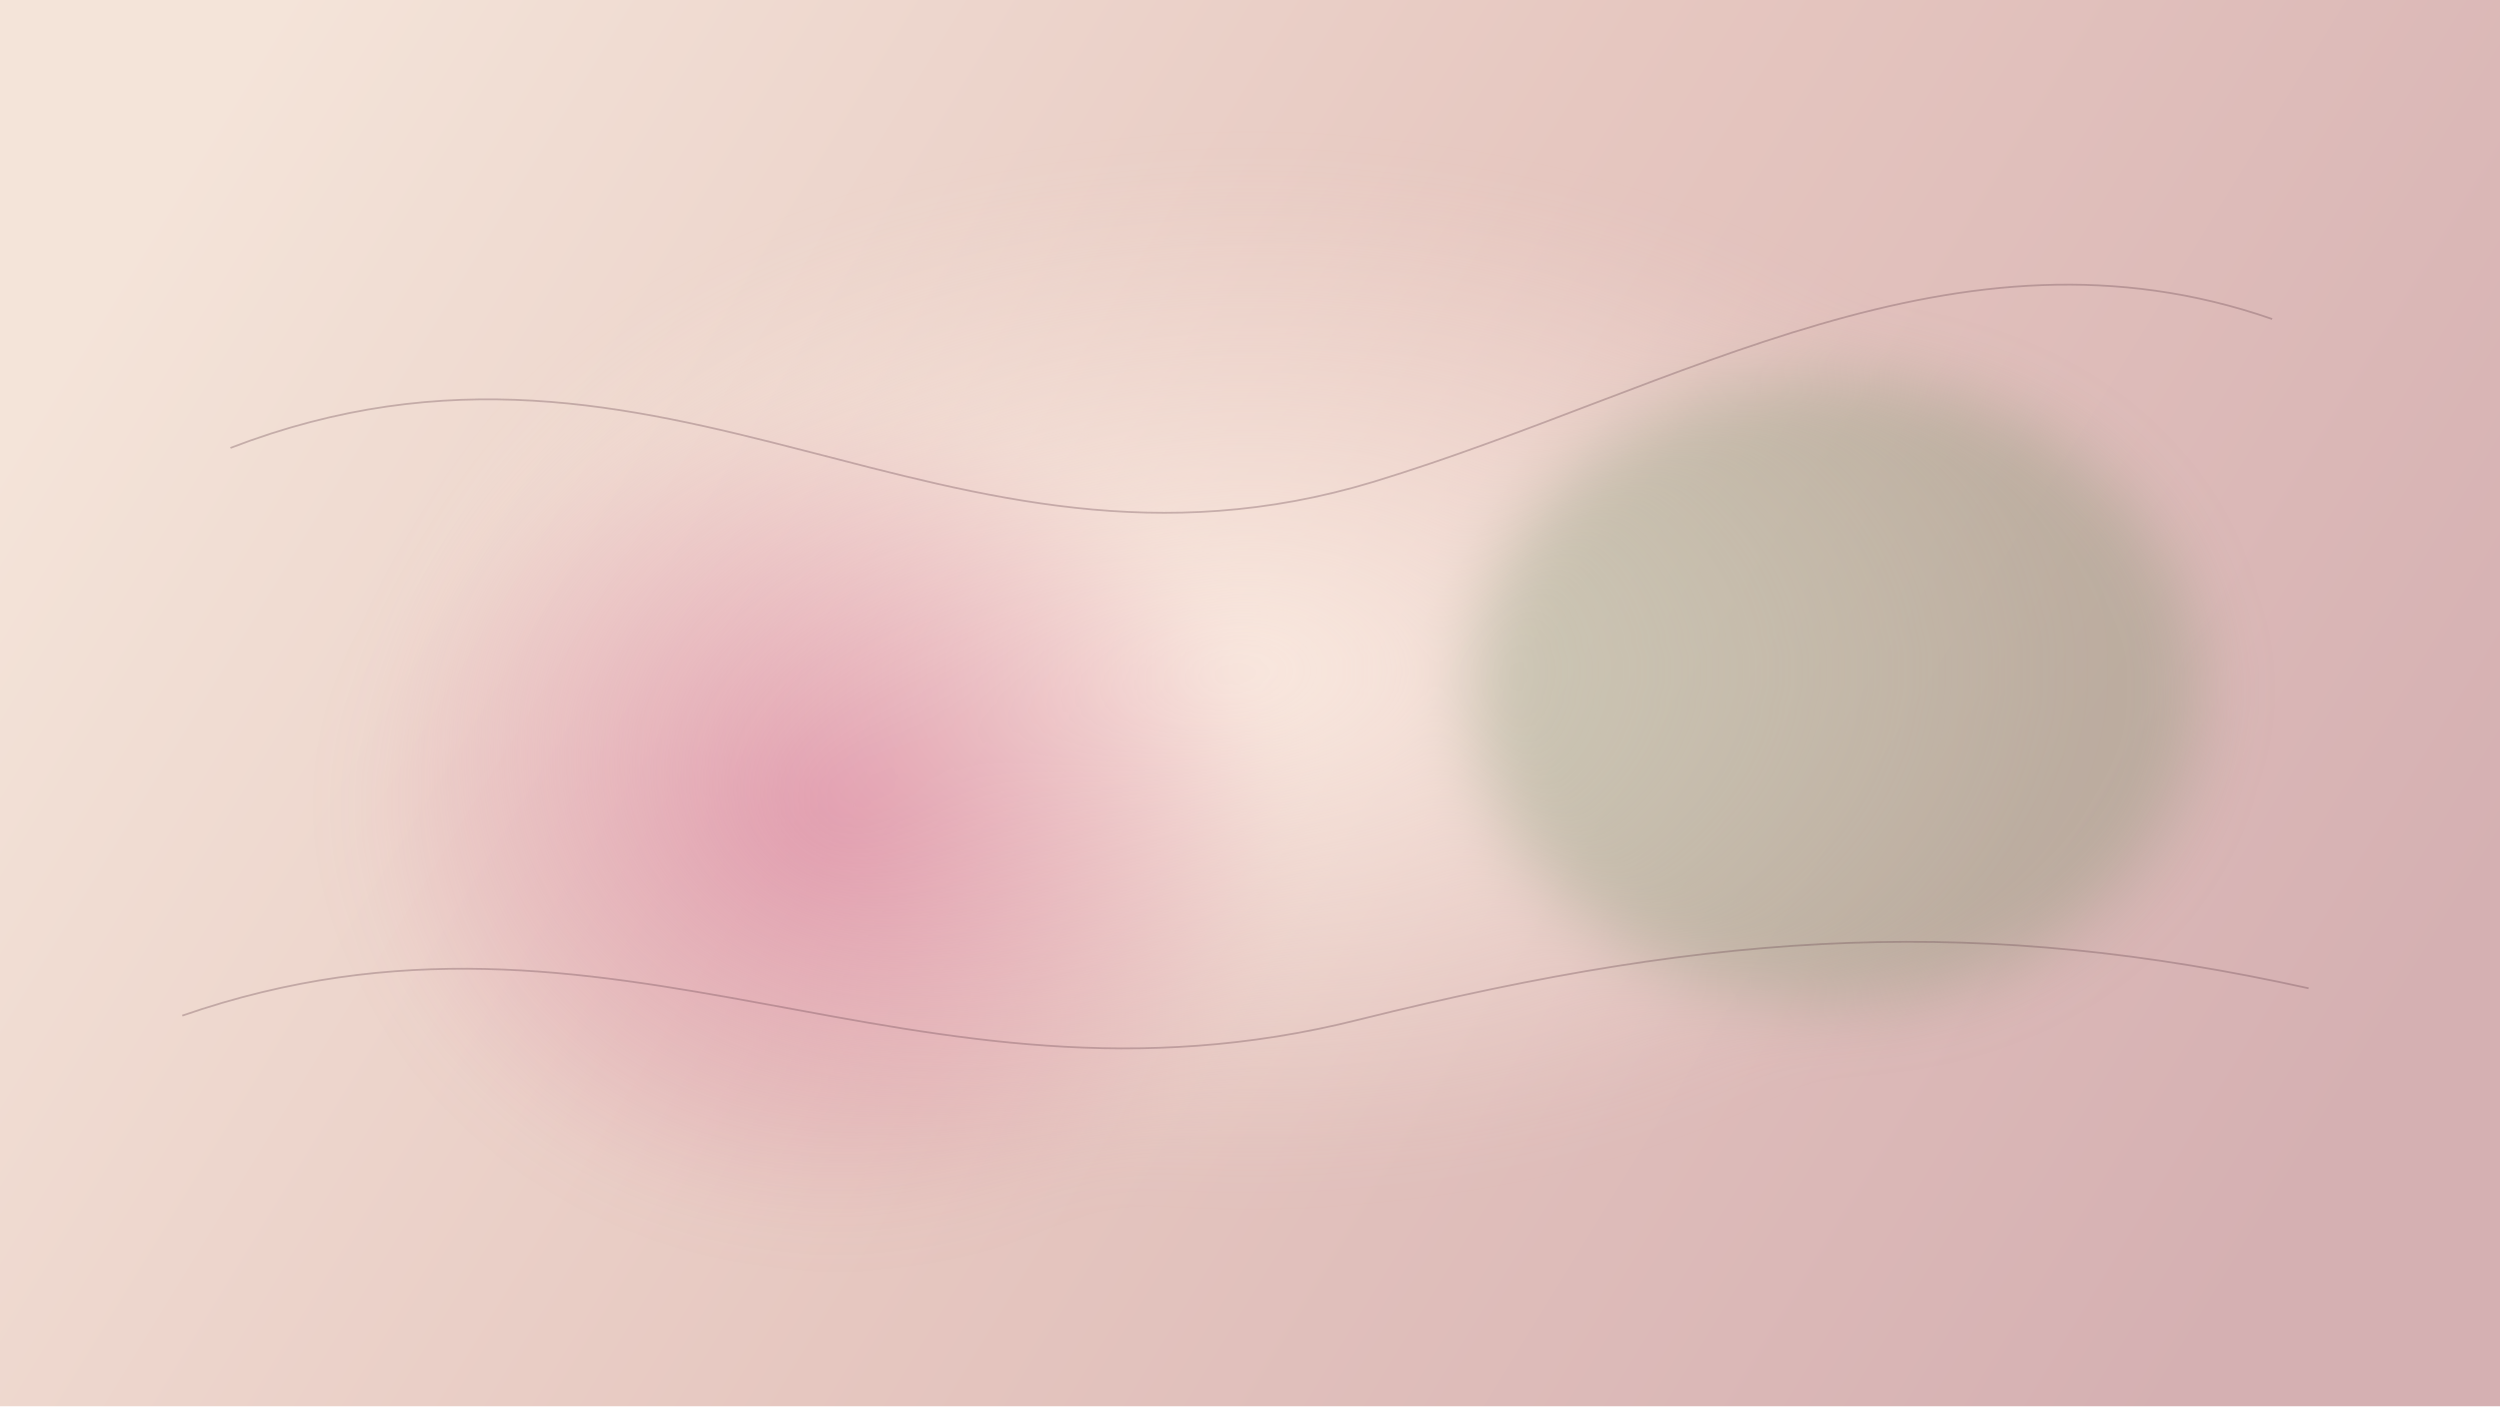
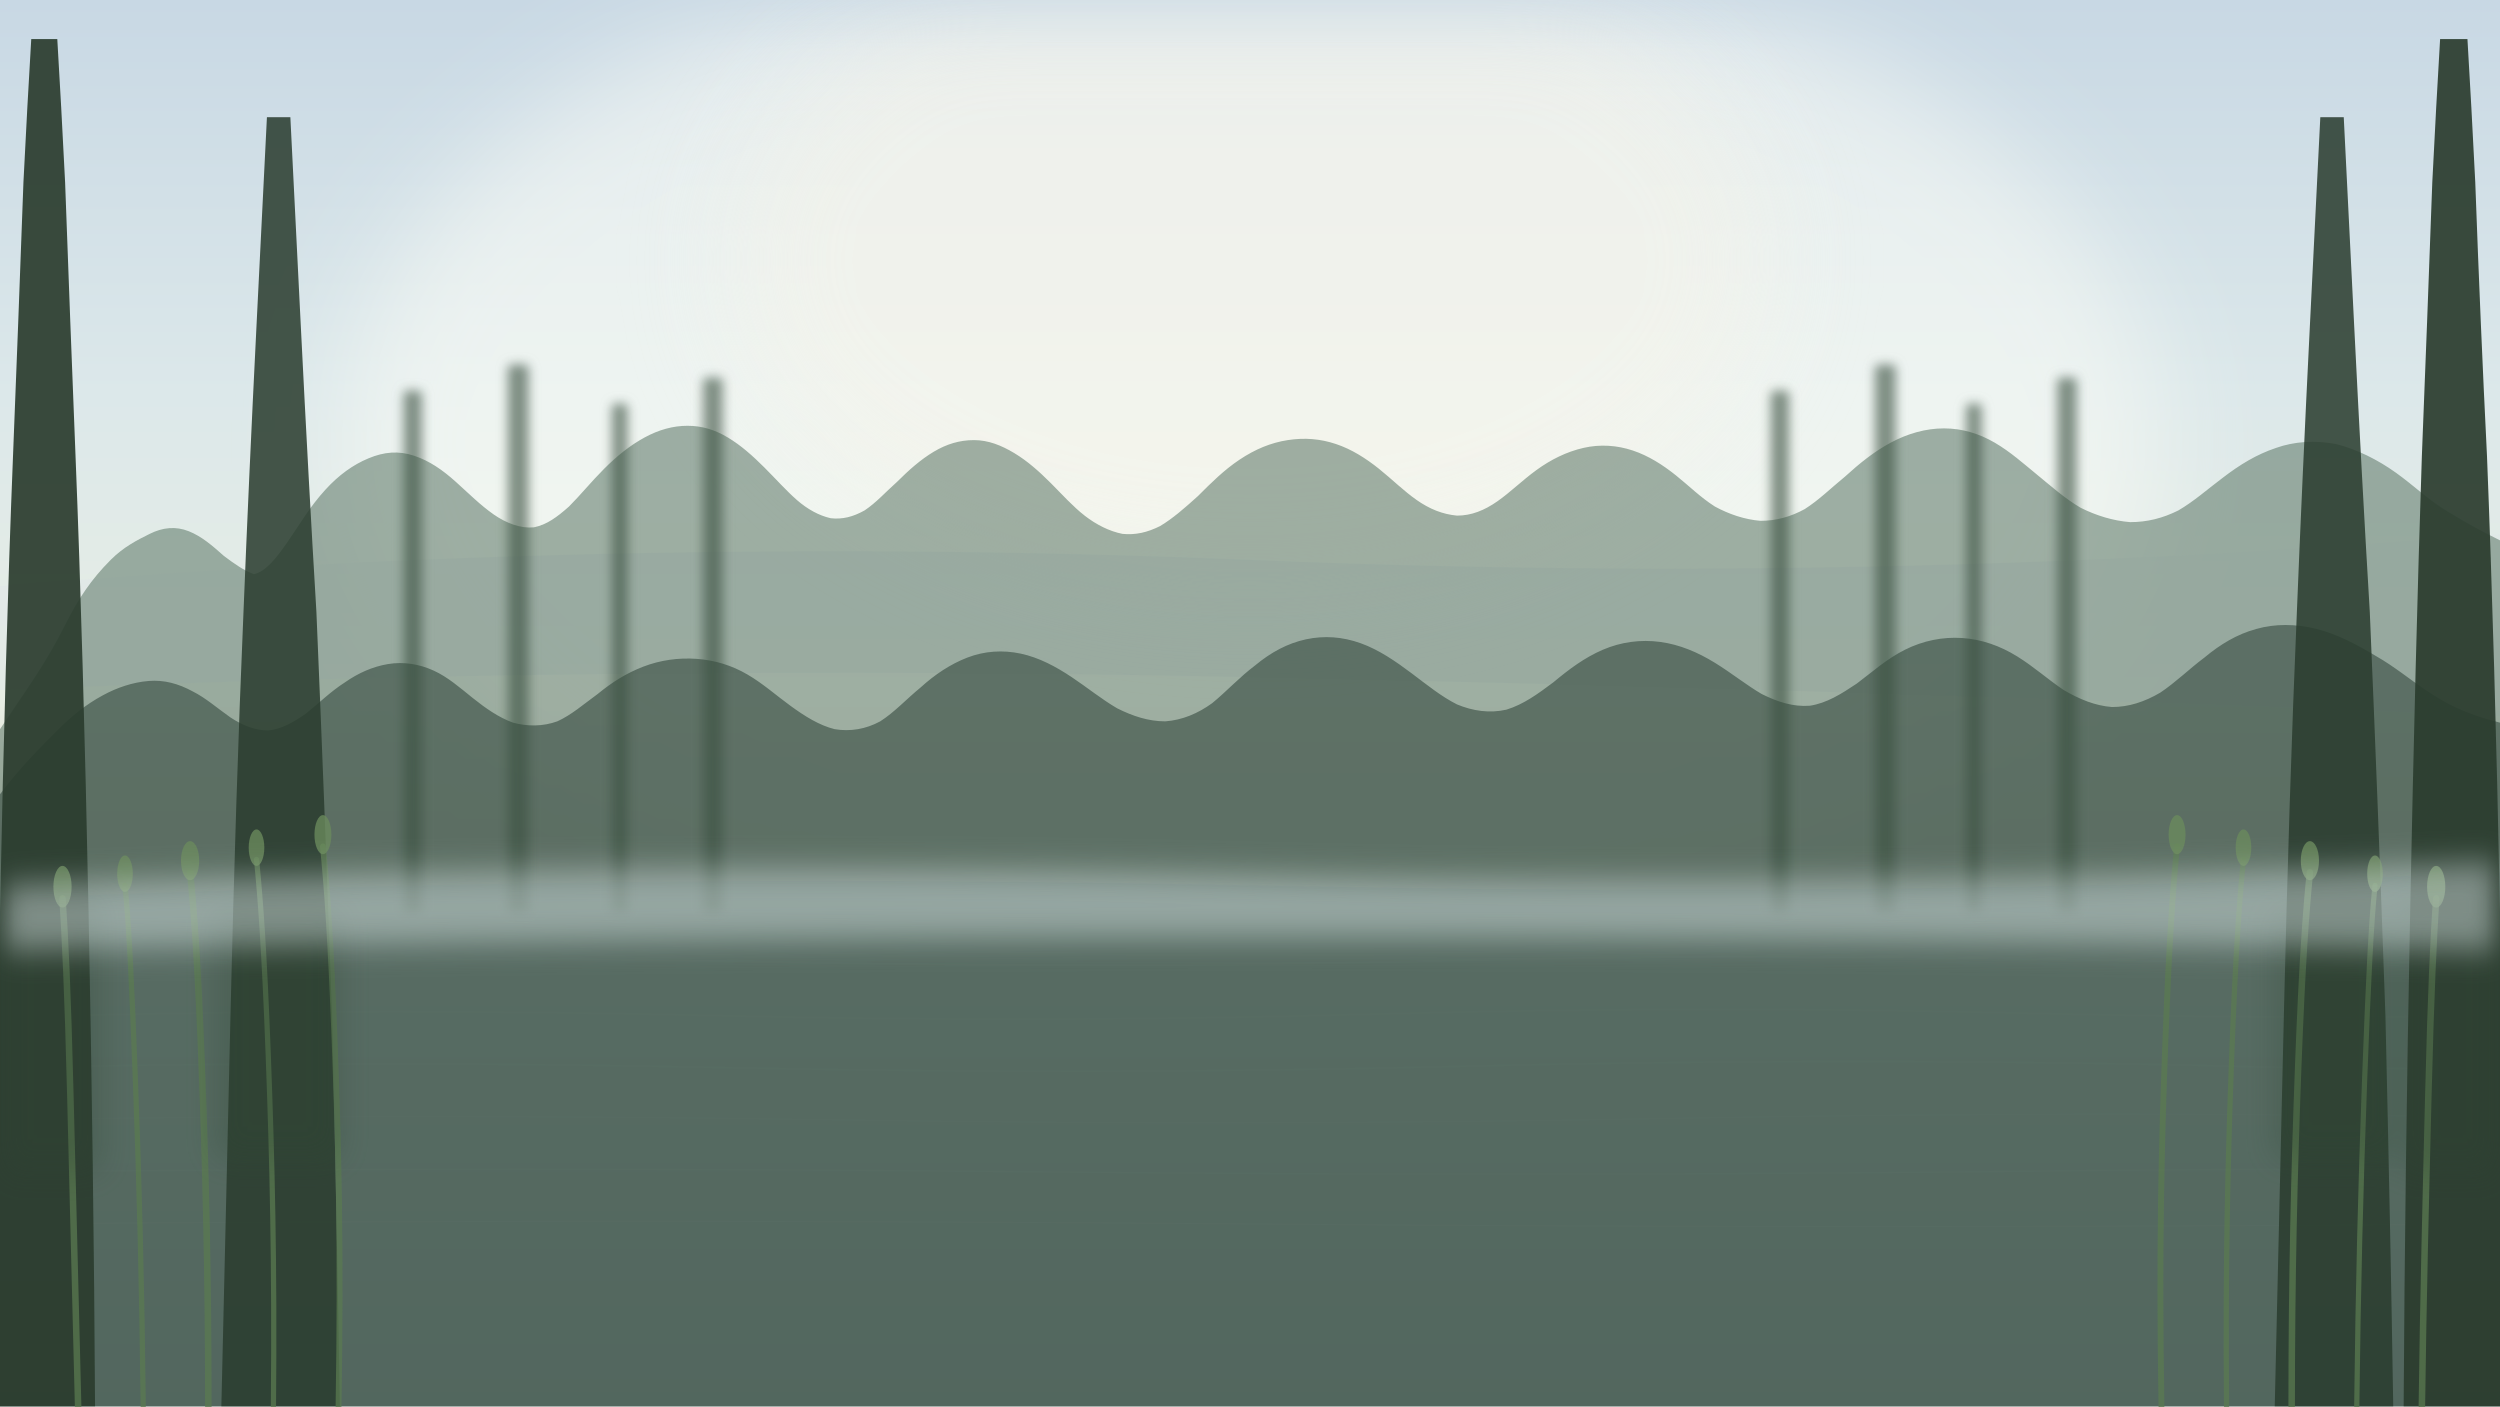
<svg xmlns="http://www.w3.org/2000/svg" width="3840" height="2160" viewBox="0 0 3840 2160" fill="none">
  <defs>
-     <linearGradient id="bg" x1="320" y1="170" x2="3400" y2="2060" gradientUnits="userSpaceOnUse">
-       <stop stop-color="#F4E4D9" />
-       <stop offset="0.5" stop-color="#E6C7C0" />
-       <stop offset="1" stop-color="#D5B0B2" />
+     <linearGradient id="sky" x1="0" y1="0" x2="0" y2="2160" gradientUnits="userSpaceOnUse">
+       <stop offset="0" stop-color="#C8D8E4" />
+       <stop offset="0.28" stop-color="#DCE8EA" />
+       <stop offset="0.50" stop-color="#E8EEE4" />
+       <stop offset="0.72" stop-color="#D4CABC" />
+       <stop offset="1" stop-color="#B8A898" />
    </linearGradient>
-     <radialGradient id="light" cx="0" cy="0" r="1" gradientUnits="userSpaceOnUse" gradientTransform="translate(1920 1030) rotate(90) scale(760 1280)">
-       <stop stop-color="#FFF2E8" stop-opacity="0.78" />
-       <stop offset="1" stop-color="#FFF2E8" stop-opacity="0" />
-     </radialGradient>
-     <radialGradient id="pink" cx="0" cy="0" r="1" gradientUnits="userSpaceOnUse" gradientTransform="translate(1260 1260) rotate(8) scale(720 630)">
-       <stop stop-color="#D56B93" stop-opacity="0.55" />
-       <stop offset="1" stop-color="#D56B93" stop-opacity="0" />
-     </radialGradient>
-     <filter id="blur" x="0" y="0" width="3840" height="2160" filterUnits="userSpaceOnUse" color-interpolation-filters="sRGB">
-       <feGaussianBlur stdDeviation="52" />
+     <linearGradient id="water" x1="0" y1="1380" x2="0" y2="2160" gradientUnits="userSpaceOnUse">
+       <stop offset="0" stop-color="#B8C8D0" />
+       <stop offset="0.4" stop-color="#A8B8C4" />
+       <stop offset="1" stop-color="#8898A8" />
+     </linearGradient>
+     <filter id="f80" x="0" y="0" width="3840" height="2160" filterUnits="userSpaceOnUse" color-interpolation-filters="sRGB">
+       <feGaussianBlur stdDeviation="80" />
+     </filter>
+     <filter id="f24" x="0" y="0" width="3840" height="2160" filterUnits="userSpaceOnUse" color-interpolation-filters="sRGB">
+       <feGaussianBlur stdDeviation="24" />
+     </filter>
+     <filter id="f8" x="0" y="0" width="3840" height="2160" filterUnits="userSpaceOnUse" color-interpolation-filters="sRGB">
+       <feGaussianBlur stdDeviation="8" />
    </filter>
  </defs>
-   <rect width="3840" height="2160" fill="url(#bg)" />
-   <g filter="url(#blur)">
-     <ellipse cx="1920" cy="1020" rx="1400" ry="840" fill="url(#light)" />
-     <ellipse cx="1260" cy="1260" rx="860" ry="640" fill="url(#pink)" />
-     <ellipse cx="2820" cy="1060" rx="560" ry="480" fill="#72916A" fill-opacity="0.3" />
+   <rect width="3840" height="2160" fill="url(#sky)" />
+   <ellipse cx="1920" cy="680" rx="1400" ry="800" fill="#FFFFF8" opacity="0.50" filter="url(#f80)" />
+   <ellipse cx="1920" cy="400" rx="800" ry="500" fill="#F8F4E8" opacity="0.42" filter="url(#f80)" />
+   <path d="M0 900 Q960 820 1920 860 Q2880 900 3840 820 L3840 1100 Q2880 1060 1920 1040 Q960 1020 0 1060 Z" fill="#E0E8E8" opacity="0.55" />
+   <path d="M0 1380 Q960 1340 1920 1360 Q2880 1380 3840 1340 L3840 2160 L0 2160 Z" fill="url(#water)" />
+   <g stroke="#C8D8E0" stroke-linecap="round" fill="none" opacity="0.38">
+     <path d="M200 1480 Q700 1468 1200 1478 Q1700 1488 2200 1476 Q2700 1464 3200 1474 Q3600 1482 3840 1476" stroke-width="3" />
+     <path d="M100 1560 Q600 1548 1100 1560 Q1600 1572 2100 1558 Q2600 1544 3100 1556 Q3500 1566 3840 1560" stroke-width="2.5" />
+     <path d="M0 1640 Q560 1628 1120 1640 Q1680 1652 2240 1638 Q2800 1624 3360 1636 Q3640 1644 3840 1640" stroke-width="2" />
+     <path d="M0 1720 Q640 1710 1280 1720 Q1920 1730 2560 1718 Q3200 1706 3840 1716" stroke-width="2" />
+     <path d="M0 1800 Q800 1792 1600 1800 Q2400 1808 3200 1798 Q3580 1794 3840 1798" stroke-width="1.8" />
+     <path d="M0 1880 Q960 1872 1920 1880 Q2880 1888 3840 1880" stroke-width="1.5" />
  </g>
-   <g opacity="0.32" stroke="#66434D" stroke-width="2.8">
-     <path d="M354 688C1024 430 1450 940 2110 740C2582 596 3006 322 3490 490" />
-     <path d="M280 1560C944 1330 1398 1740 2088 1566C2650 1426 3048 1408 3546 1518" />
+   <path d="M0 1120     C40 1060 70 1020 100 960     C120 920 140 890 170 860     C190 840 210 830 230 820     C250 810 270 808 290 816     C310 824 326 838 344 854     C360 866 374 876 390 882     C408 878 424 858 442 832     C460 806 476 778 500 752     C520 730 542 714 566 704     C590 694 612 692 636 700     C660 708 680 722 700 740     C720 758 738 776 758 790     C778 804 800 812 820 810     C840 806 856 794 874 778     C892 760 908 740 928 720     C948 700 968 684 990 672     C1012 660 1034 654 1056 654     C1078 654 1098 660 1118 672     C1138 684 1156 700 1174 718     C1192 736 1208 754 1224 768     C1240 782 1258 792 1276 796     C1294 798 1310 794 1328 784     C1346 772 1360 756 1378 740     C1396 722 1414 706 1434 694     C1454 682 1474 676 1496 676     C1518 676 1538 684 1558 696     C1578 708 1596 724 1614 742     C1632 760 1648 778 1666 792     C1684 806 1704 816 1724 820     C1744 822 1762 818 1782 808     C1802 796 1820 780 1840 762     C1860 742 1880 722 1904 706     C1928 690 1952 680 1978 676     C2004 672 2028 674 2052 682     C2076 690 2098 704 2118 720     C2138 736 2156 754 2176 768     C2196 782 2216 790 2238 792     C2260 792 2280 784 2300 770     C2320 756 2338 738 2360 722     C2382 706 2406 694 2432 688     C2458 682 2484 684 2508 692     C2532 700 2554 714 2574 730     C2594 746 2612 764 2634 778     C2656 790 2680 798 2704 800     C2728 800 2750 794 2772 782     C2794 768 2812 750 2834 732     C2856 712 2878 694 2904 680     C2930 666 2958 658 2986 658     C3014 658 3040 666 3064 680     C3088 694 3108 712 3130 730     C3152 748 3172 766 3196 780     C3220 792 3246 800 3272 802     C3298 802 3322 796 3346 784     C3370 770 3390 752 3414 734     C3440 714 3466 698 3496 688     C3524 678 3556 676 3588 682     C3620 690 3652 706 3680 726     C3708 746 3730 768 3760 786     C3796 808 3820 820 3840 830     L3840 2160 L0 2160 Z" fill="#607A6A" opacity="0.58" />
+   <path d="M0 1220     C30 1180 60 1150 90 1120     C110 1100 132 1082 158 1068     C180 1056 204 1048 228 1046     C252 1044 274 1050 296 1062     C316 1072 334 1088 354 1102     C372 1114 392 1122 412 1122     C432 1120 450 1110 470 1096     C490 1080 508 1062 530 1048     C550 1034 572 1024 596 1020     C620 1016 644 1020 666 1030     C688 1040 706 1056 726 1072     C746 1088 766 1102 788 1110     C810 1116 834 1116 856 1108     C878 1098 896 1082 918 1066     C940 1048 962 1034 988 1024     C1014 1014 1042 1010 1070 1012     C1098 1014 1124 1022 1148 1036     C1172 1050 1192 1068 1214 1084     C1236 1100 1258 1114 1282 1120     C1306 1124 1330 1120 1352 1108     C1374 1094 1392 1074 1414 1056     C1436 1036 1460 1020 1486 1010     C1512 1000 1540 998 1568 1004     C1596 1010 1622 1024 1646 1040     C1670 1056 1692 1074 1716 1088     C1740 1100 1764 1108 1790 1108     C1816 1106 1840 1096 1862 1080     C1884 1062 1904 1040 1928 1022     C1952 1002 1978 988 2006 982     C2034 976 2062 978 2090 988     C2118 998 2144 1016 2168 1034     C2192 1052 2214 1070 2238 1082     C2262 1092 2288 1096 2314 1090     C2340 1082 2362 1066 2386 1048     C2410 1028 2434 1010 2462 998     C2490 986 2520 982 2550 986     C2580 990 2608 1002 2634 1018     C2660 1034 2682 1052 2706 1066     C2730 1078 2754 1086 2780 1084     C2806 1080 2828 1066 2852 1050     C2876 1032 2898 1012 2926 998     C2954 984 2984 978 3014 980     C3044 982 3072 992 3098 1008     C3124 1024 3146 1044 3170 1060     C3194 1074 3218 1084 3244 1086     C3270 1086 3294 1078 3318 1064     C3342 1048 3362 1028 3386 1010     C3410 990 3436 974 3466 966     C3494 958 3526 958 3558 966     C3590 974 3620 990 3650 1008     C3678 1024 3702 1044 3726 1060     C3756 1080 3784 1096 3840 1110     L3840 2160 L0 2160 Z" fill="#485C52" opacity="0.75" />
+   <g fill="#2A3C2E">
+     <path d="M-10 2160 Q-8 1800 0 1400 Q8 1000 20 700 Q28 500 36 280 Q42 160 48 60 L88 60 Q94 160 100 280 Q108 500 116 700 Q128 1000 136 1400 Q144 1800 146 2160 Z" opacity="0.92" />
+     <path d="M340 2160 Q346 1900 354 1560 Q362 1220 374 940 Q382 740 394 500 Q402 340 410 180 L446 180 Q454 340 462 500 Q474 740 486 940 Q498 1220 510 1560 Q518 1900 522 2160 Z" opacity="0.86" />
  </g>
+   <g fill="#2A3C2E">
+     <path d="M3692 2160 Q3694 1800 3702 1400 Q3710 1000 3720 700 Q3728 500 3736 280 Q3742 160 3748 60 L3790 60 Q3796 160 3802 280 Q3810 500 3820 700 Q3832 1000 3840 1400 Q3850 1800 3852 2160 Z" opacity="0.92" />
+     <path d="M3494 2160 Q3500 1900 3508 1560 Q3516 1220 3528 940 Q3536 740 3548 500 Q3556 340 3564 180 L3600 180 Q3608 340 3616 500 Q3628 740 3640 940 Q3652 1220 3664 1560 Q3672 1900 3676 2160 Z" opacity="0.86" />
+   </g>
+   <g fill="#3A5040" filter="url(#f8)" opacity="0.62">
+     <rect x="620" y="600" width="28" height="800" rx="6" />
+     <rect x="780" y="560" width="32" height="840" rx="6" />
+     <rect x="940" y="620" width="24" height="780" rx="6" />
+     <rect x="1080" y="580" width="30" height="820" rx="6" />
+     <rect x="2720" y="600" width="28" height="800" rx="6" />
+     <rect x="2880" y="560" width="32" height="840" rx="6" />
+     <rect x="3020" y="620" width="24" height="780" rx="6" />
+     <rect x="3160" y="580" width="30" height="820" rx="6" />
+   </g>
+   <g stroke="#5A7A50" stroke-linecap="round" fill="none" opacity="0.75">
+     <path d="M120 2160 C116 2000 112 1840 108 1680 C104 1520 100 1440 96 1380" stroke-width="10" />
+     <path d="M220 2160 C218 1980 214 1820 208 1660 C202 1500 198 1420 192 1360" stroke-width="8" />
+     <path d="M320 2160 C320 1960 316 1800 310 1640 C304 1480 298 1400 292 1340" stroke-width="10" />
+     <path d="M420 2160 C422 1940 418 1780 412 1620 C406 1460 400 1380 394 1320" stroke-width="8" />
+     <path d="M520 2160 C524 1920 520 1760 514 1600 C508 1440 502 1360 496 1300" stroke-width="9" />
+   </g>
+   <g fill="#6A8A5C" opacity="0.78">
+     <ellipse cx="96" cy="1362" rx="14" ry="32" />
+     <ellipse cx="192" cy="1342" rx="12" ry="28" />
+     <ellipse cx="292" cy="1322" rx="14" ry="30" />
+     <ellipse cx="394" cy="1302" rx="12" ry="28" />
+     <ellipse cx="496" cy="1282" rx="13" ry="30" />
+   </g>
+   <g stroke="#5A7A50" stroke-linecap="round" fill="none" opacity="0.75">
+     <path d="M3720 2160 C3722 2000 3726 1840 3730 1680 C3734 1520 3738 1440 3742 1380" stroke-width="10" />
+     <path d="M3620 2160 C3622 1980 3626 1820 3632 1660 C3638 1500 3642 1420 3648 1360" stroke-width="8" />
+     <path d="M3520 2160 C3520 1960 3524 1800 3530 1640 C3536 1480 3542 1400 3548 1340" stroke-width="10" />
+     <path d="M3420 2160 C3418 1940 3422 1780 3428 1620 C3434 1460 3440 1380 3446 1320" stroke-width="8" />
+     <path d="M3320 2160 C3316 1920 3320 1760 3326 1600 C3332 1440 3338 1360 3344 1300" stroke-width="9" />
+   </g>
+   <g fill="#6A8A5C" opacity="0.78">
+     <ellipse cx="3742" cy="1362" rx="14" ry="32" />
+     <ellipse cx="3648" cy="1342" rx="12" ry="28" />
+     <ellipse cx="3548" cy="1322" rx="14" ry="30" />
+     <ellipse cx="3446" cy="1302" rx="12" ry="28" />
+     <ellipse cx="3344" cy="1282" rx="13" ry="30" />
+   </g>
+   <g filter="url(#f24)" opacity="0.28">
+     <rect x="0" y="1380" width="156" height="420" fill="#2E4432" />
+     <rect x="330" y="1400" width="192" height="380" fill="#2E4432" />
+     <rect x="3692" y="1380" width="148" height="420" fill="#2E4432" />
+     <rect x="3494" y="1400" width="182" height="380" fill="#2E4432" />
+   </g>
+   <path d="M0 1360 Q960 1320 1920 1344 Q2880 1368 3840 1324 L3840 1460 Q2880 1440 1920 1440 Q960 1440 0 1460 Z" fill="#E0ECEE" opacity="0.45" filter="url(#f24)" />
</svg>
